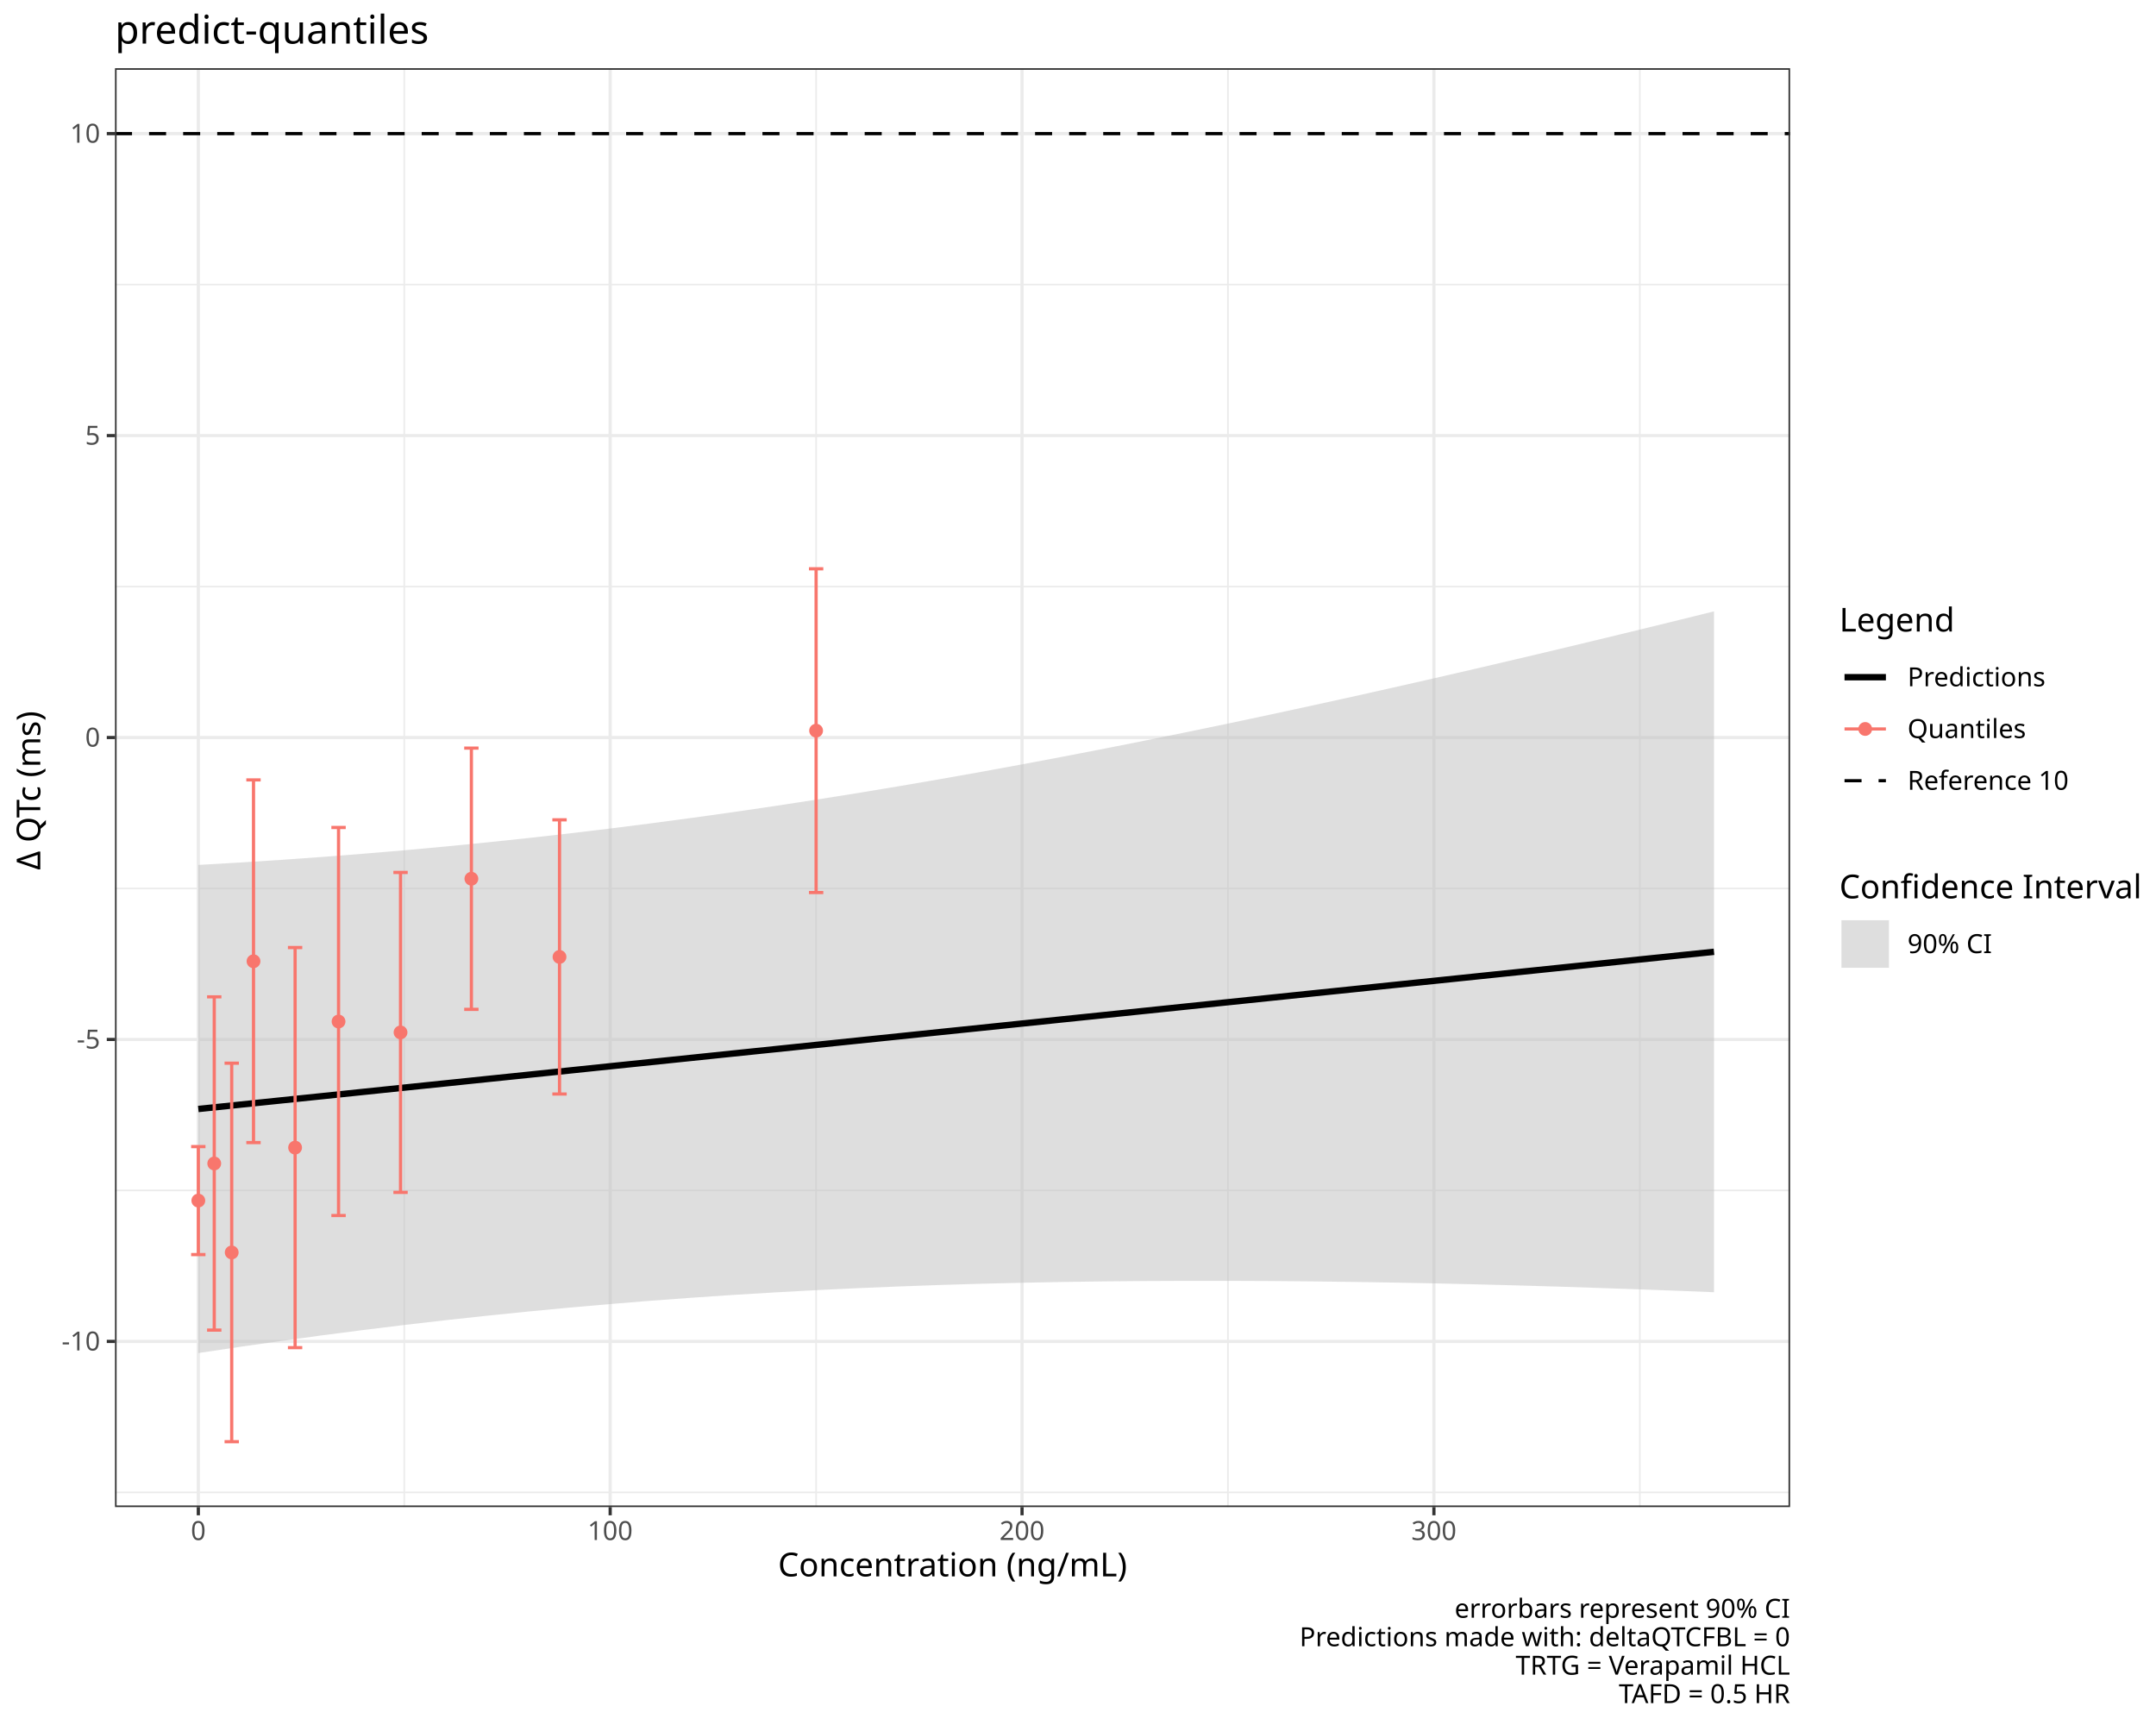
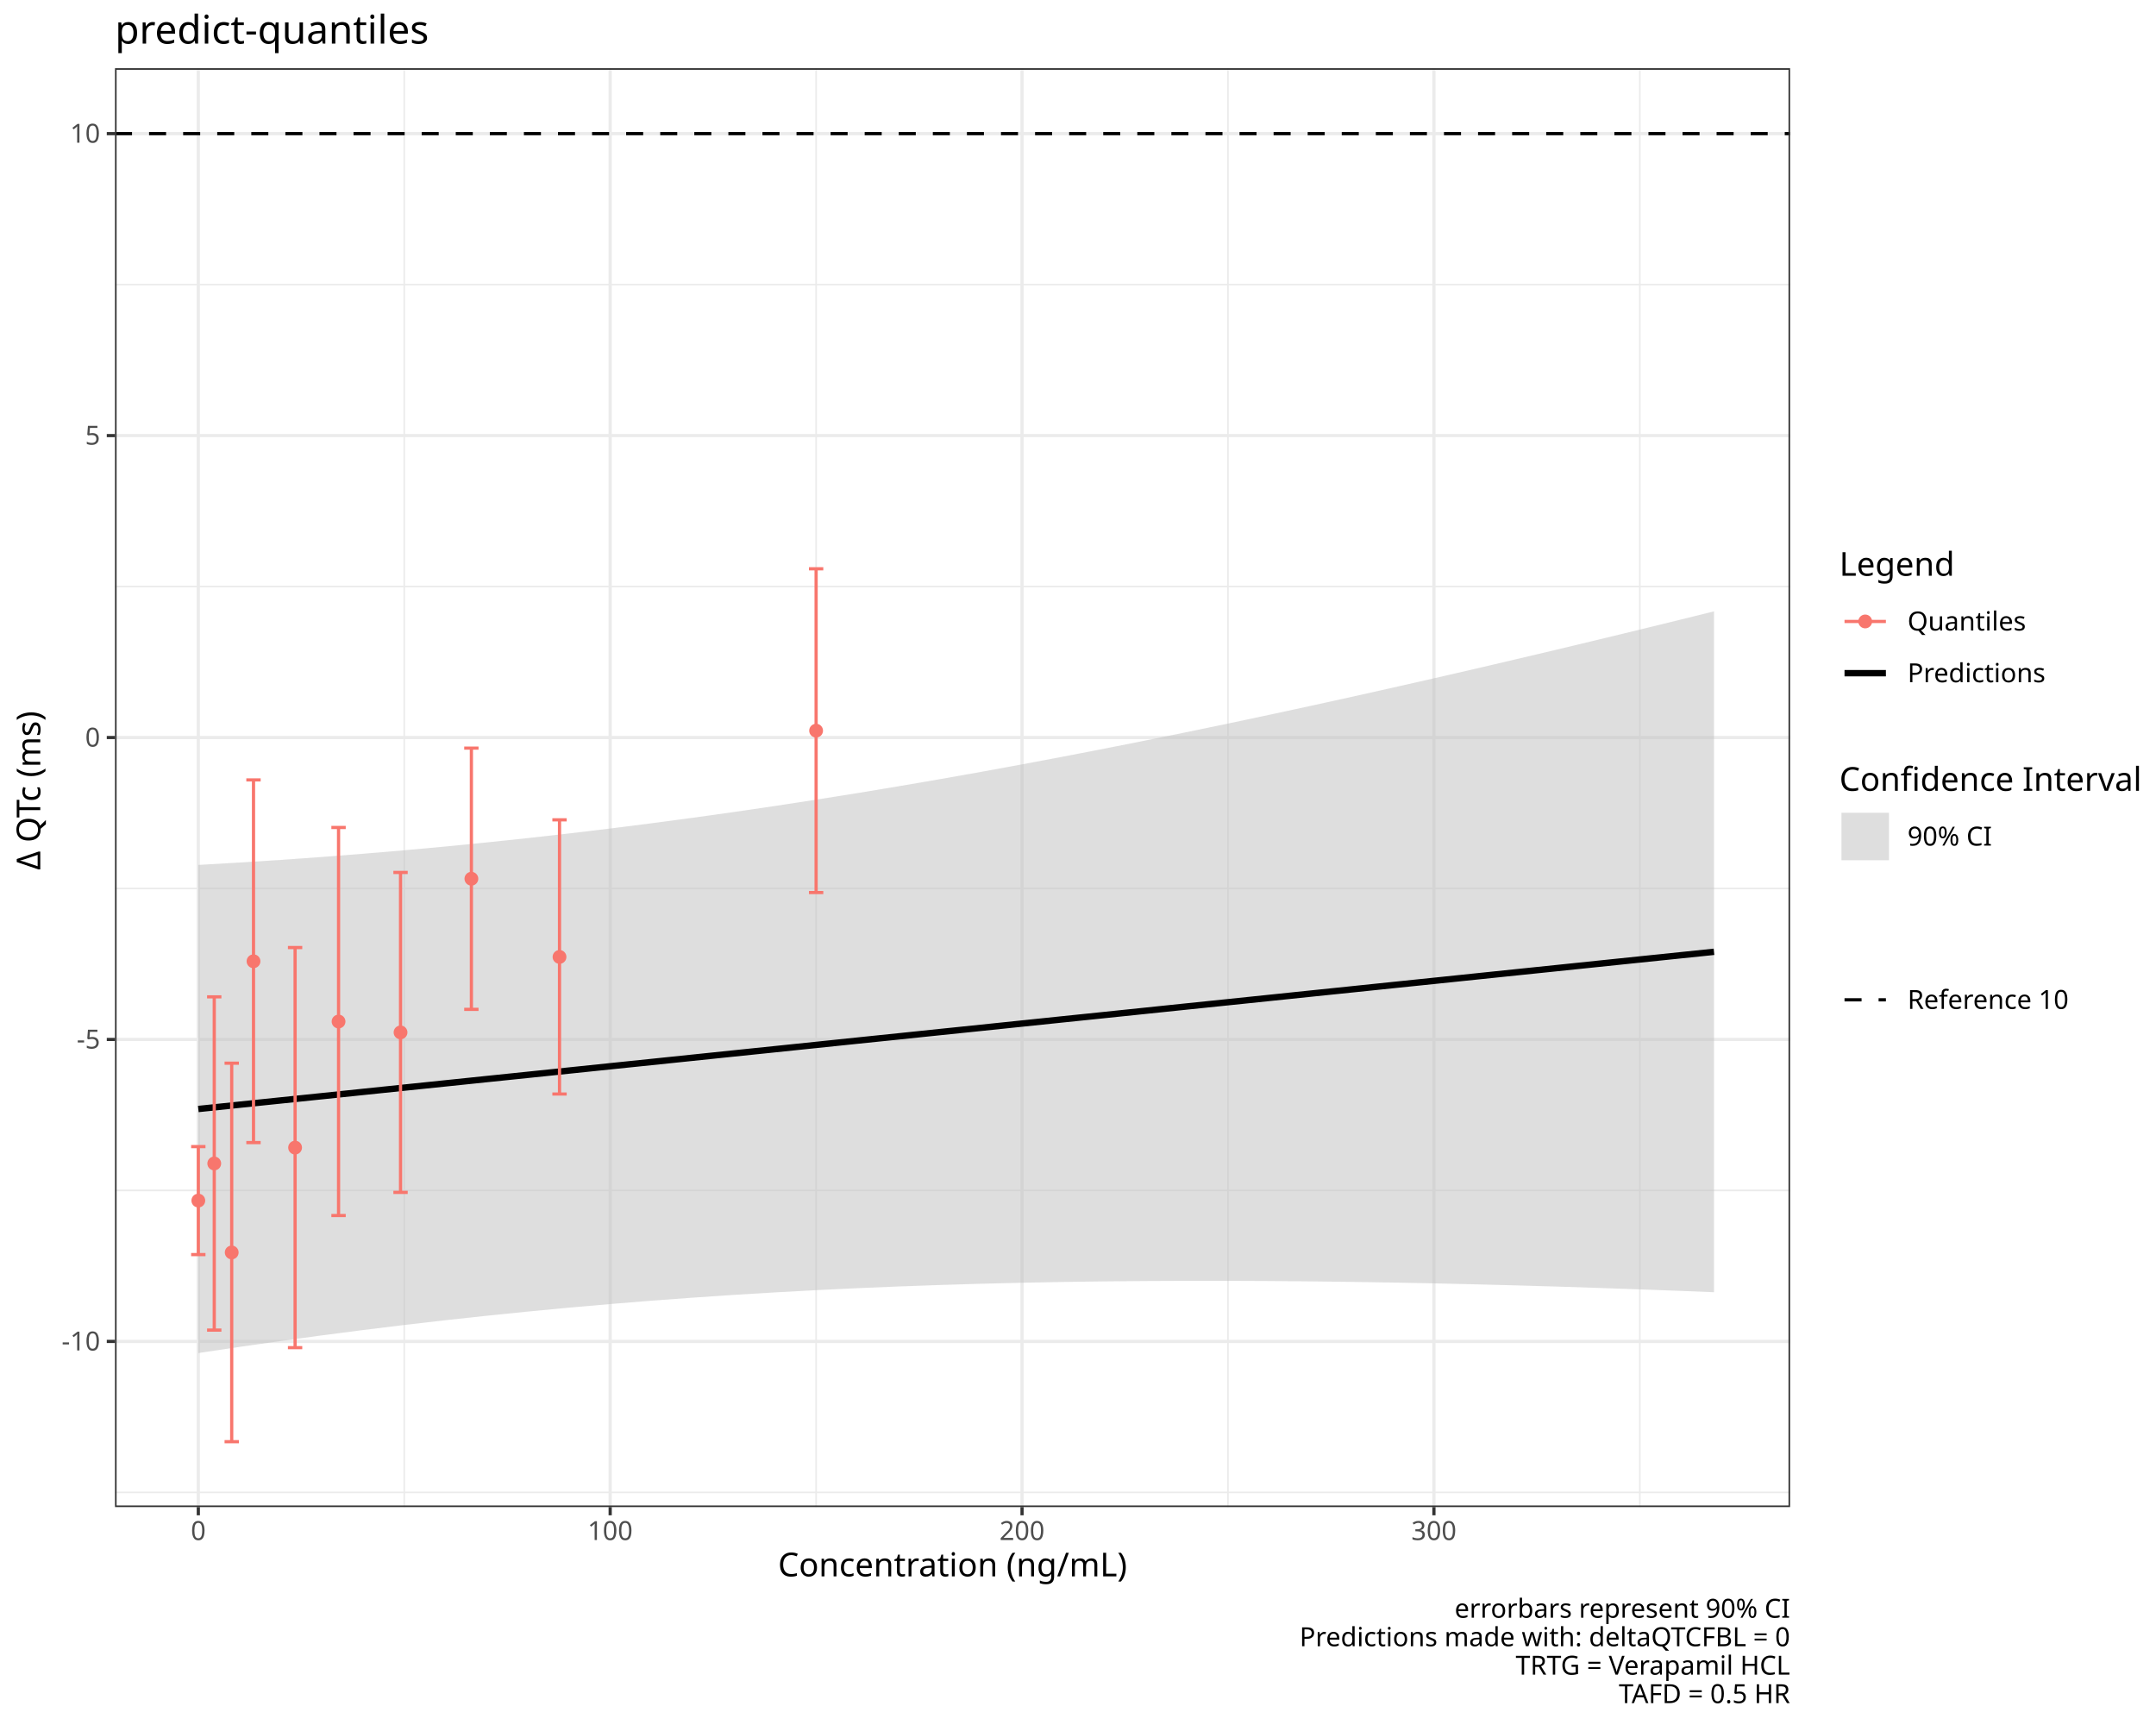
<svg xmlns="http://www.w3.org/2000/svg" class="svglite" data-engine-version="2.0" width="720.00pt" height="576.00pt" viewBox="0 0 720.00 576.00">
  <defs>
    <style type="text/css">
    .svglite line, .svglite polyline, .svglite polygon, .svglite path, .svglite rect, .svglite circle {
      fill: none;
      stroke: #000000;
      stroke-linecap: round;
      stroke-linejoin: round;
      stroke-miterlimit: 10.00;
    }
  </style>
  </defs>
  <rect width="100%" height="100%" style="stroke: none; fill: #FFFFFF;" />
  <defs>
    <clipPath id="cpMC4wMHw3MjAuMDB8MC4wMHw1NzYuMDA=">
      <rect x="0.00" y="0.00" width="720.00" height="576.00" />
    </clipPath>
  </defs>
  <g clip-path="url(#cpMC4wMHw3MjAuMDB8MC4wMHw1NzYuMDA=)">
    <rect x="0.00" y="0.00" width="720.00" height="576.00" style="stroke-width: 1.07; stroke: #FFFFFF; fill: #FFFFFF;" />
  </g>
  <defs>
    <clipPath id="cpMzguNDB8NTk3LjgxfDIyLjc4fDUwMy4yNA==">
      <rect x="38.40" y="22.78" width="559.41" height="480.45" />
    </clipPath>
  </defs>
  <g clip-path="url(#cpMzguNDB8NTk3LjgxfDIyLjc4fDUwMy4yNA==)">
    <rect x="38.40" y="22.78" width="559.41" height="480.45" style="stroke-width: 1.07; stroke: none; fill: #FFFFFF;" />
    <polyline points="38.40,498.33 597.81,498.33 " style="stroke-width: 0.53; stroke: #EBEBEB; stroke-linecap: butt;" />
    <polyline points="38.40,397.50 597.81,397.50 " style="stroke-width: 0.53; stroke: #EBEBEB; stroke-linecap: butt;" />
    <polyline points="38.40,296.68 597.81,296.68 " style="stroke-width: 0.53; stroke: #EBEBEB; stroke-linecap: butt;" />
    <polyline points="38.40,195.86 597.81,195.86 " style="stroke-width: 0.53; stroke: #EBEBEB; stroke-linecap: butt;" />
    <polyline points="38.40,95.03 597.81,95.03 " style="stroke-width: 0.53; stroke: #EBEBEB; stroke-linecap: butt;" />
    <polyline points="135.00,503.24 135.00,22.78 " style="stroke-width: 0.53; stroke: #EBEBEB; stroke-linecap: butt;" />
    <polyline points="272.54,503.24 272.54,22.78 " style="stroke-width: 0.53; stroke: #EBEBEB; stroke-linecap: butt;" />
    <polyline points="410.08,503.24 410.08,22.78 " style="stroke-width: 0.53; stroke: #EBEBEB; stroke-linecap: butt;" />
    <polyline points="547.63,503.24 547.63,22.78 " style="stroke-width: 0.53; stroke: #EBEBEB; stroke-linecap: butt;" />
    <polyline points="38.40,447.92 597.81,447.92 " style="stroke-width: 1.07; stroke: #EBEBEB; stroke-linecap: butt;" />
    <polyline points="38.40,347.09 597.81,347.09 " style="stroke-width: 1.07; stroke: #EBEBEB; stroke-linecap: butt;" />
    <polyline points="38.40,246.27 597.81,246.27 " style="stroke-width: 1.07; stroke: #EBEBEB; stroke-linecap: butt;" />
    <polyline points="38.40,145.45 597.81,145.45 " style="stroke-width: 1.07; stroke: #EBEBEB; stroke-linecap: butt;" />
    <polyline points="38.40,44.62 597.81,44.62 " style="stroke-width: 1.07; stroke: #EBEBEB; stroke-linecap: butt;" />
    <polyline points="66.23,503.24 66.23,22.78 " style="stroke-width: 1.07; stroke: #EBEBEB; stroke-linecap: butt;" />
    <polyline points="203.77,503.24 203.77,22.78 " style="stroke-width: 1.07; stroke: #EBEBEB; stroke-linecap: butt;" />
    <polyline points="341.31,503.24 341.31,22.78 " style="stroke-width: 1.07; stroke: #EBEBEB; stroke-linecap: butt;" />
    <polyline points="478.86,503.24 478.86,22.78 " style="stroke-width: 1.07; stroke: #EBEBEB; stroke-linecap: butt;" />
    <polygon points="66.23,288.81 67.46,288.74 79.98,288.01 93.74,287.13 107.49,286.15 121.24,285.08 135.00,283.92 148.75,282.66 162.51,281.30 176.26,279.85 190.02,278.30 203.77,276.65 217.52,274.91 231.28,273.07 245.03,271.15 258.79,269.13 272.54,267.02 286.30,264.83 300.05,262.55 313.80,260.19 327.56,257.75 341.31,255.23 355.07,252.64 368.82,249.98 382.58,247.25 396.33,244.46 410.08,241.61 423.84,238.69 437.59,235.72 451.35,232.70 465.10,229.62 478.86,226.50 492.61,223.33 506.37,220.11 520.12,216.86 533.87,213.56 547.63,210.23 561.38,206.86 572.39,204.14 572.39,431.49 561.38,431.05 547.63,430.54 533.87,430.06 520.12,429.61 506.37,429.21 492.61,428.85 478.86,428.53 465.10,428.26 451.35,428.04 437.59,427.87 423.84,427.75 410.08,427.69 396.33,427.69 382.58,427.75 368.82,427.87 355.07,428.06 341.31,428.33 327.56,428.66 313.80,429.08 300.05,429.57 286.30,430.14 272.54,430.80 258.79,431.55 245.03,432.38 231.28,433.31 217.52,434.32 203.77,435.44 190.02,436.64 176.26,437.95 162.51,439.35 148.75,440.84 135.00,442.43 121.24,444.12 107.49,445.90 93.74,447.78 79.98,449.75 67.46,451.62 66.23,451.81 " style="stroke-width: 0.00; stroke: none; stroke-linecap: butt; fill: #BEBEBE; fill-opacity: 0.50;" />
    <polyline points="66.23,288.81 67.46,288.74 79.98,288.01 93.74,287.13 107.49,286.15 121.24,285.08 135.00,283.92 148.75,282.66 162.51,281.30 176.26,279.85 190.02,278.30 203.77,276.65 217.52,274.91 231.28,273.07 245.03,271.15 258.79,269.13 272.54,267.02 286.30,264.83 300.05,262.55 313.80,260.19 327.56,257.75 341.31,255.23 355.07,252.64 368.82,249.98 382.58,247.25 396.33,244.46 410.08,241.61 423.84,238.69 437.59,235.72 451.35,232.70 465.10,229.62 478.86,226.50 492.61,223.33 506.37,220.11 520.12,216.86 533.87,213.56 547.63,210.23 561.38,206.86 572.39,204.14 " style="stroke-width: 1.07; stroke: none; stroke-linecap: butt;" />
    <polyline points="572.39,431.49 561.38,431.05 547.63,430.54 533.87,430.06 520.12,429.61 506.37,429.21 492.61,428.85 478.86,428.53 465.10,428.26 451.35,428.04 437.59,427.87 423.84,427.75 410.08,427.69 396.33,427.69 382.58,427.75 368.82,427.87 355.07,428.06 341.31,428.33 327.56,428.66 313.80,429.08 300.05,429.57 286.30,430.14 272.54,430.80 258.79,431.55 245.03,432.38 231.28,433.31 217.52,434.32 203.77,435.44 190.02,436.64 176.26,437.95 162.51,439.35 148.75,440.84 135.00,442.43 121.24,444.12 107.49,445.90 93.74,447.78 79.98,449.75 67.46,451.62 66.23,451.81 " style="stroke-width: 1.07; stroke: none; stroke-linecap: butt;" />
    <polyline points="66.23,370.31 67.46,370.18 79.98,368.88 93.74,367.45 107.49,366.03 121.24,364.60 135.00,363.17 148.75,361.75 162.51,360.32 176.26,358.90 190.02,357.47 203.77,356.04 217.52,354.62 231.28,353.19 245.03,351.76 258.79,350.34 272.54,348.91 286.30,347.48 300.05,346.06 313.80,344.63 327.56,343.21 341.31,341.78 355.07,340.35 368.82,338.93 382.58,337.50 396.33,336.07 410.08,334.65 423.84,333.22 437.59,331.79 451.35,330.37 465.10,328.94 478.86,327.52 492.61,326.09 506.37,324.66 520.12,323.24 533.87,321.81 547.63,320.38 561.38,318.96 572.39,317.82 " style="stroke-width: 2.13; stroke-linecap: butt;" />
    <circle cx="66.23" cy="400.89" r="1.95" style="stroke-width: 0.71; stroke: #F8766D; fill: #F8766D;" />
    <circle cx="71.55" cy="388.50" r="1.95" style="stroke-width: 0.71; stroke: #F8766D; fill: #F8766D;" />
    <circle cx="77.38" cy="418.21" r="1.95" style="stroke-width: 0.71; stroke: #F8766D; fill: #F8766D;" />
    <circle cx="84.66" cy="320.98" r="1.95" style="stroke-width: 0.71; stroke: #F8766D; fill: #F8766D;" />
    <circle cx="98.55" cy="383.20" r="1.95" style="stroke-width: 0.71; stroke: #F8766D; fill: #F8766D;" />
    <circle cx="113.06" cy="341.10" r="1.95" style="stroke-width: 0.71; stroke: #F8766D; fill: #F8766D;" />
    <circle cx="133.76" cy="344.74" r="1.95" style="stroke-width: 0.71; stroke: #F8766D; fill: #F8766D;" />
    <circle cx="157.42" cy="293.42" r="1.95" style="stroke-width: 0.71; stroke: #F8766D; fill: #F8766D;" />
    <circle cx="186.85" cy="319.53" r="1.95" style="stroke-width: 0.71; stroke: #F8766D; fill: #F8766D;" />
    <circle cx="272.54" cy="243.98" r="1.95" style="stroke-width: 0.71; stroke: #F8766D; fill: #F8766D;" />
    <polyline points="63.83,382.86 68.62,382.86 " style="stroke-width: 1.07; stroke: #F8766D; stroke-linecap: butt;" />
    <polyline points="66.23,382.86 66.23,418.92 " style="stroke-width: 1.07; stroke: #F8766D; stroke-linecap: butt;" />
    <polyline points="63.83,418.92 68.62,418.92 " style="stroke-width: 1.07; stroke: #F8766D; stroke-linecap: butt;" />
    <polyline points="69.15,332.86 73.94,332.86 " style="stroke-width: 1.07; stroke: #F8766D; stroke-linecap: butt;" />
    <polyline points="71.55,332.86 71.55,444.13 " style="stroke-width: 1.07; stroke: #F8766D; stroke-linecap: butt;" />
    <polyline points="69.15,444.13 73.94,444.13 " style="stroke-width: 1.07; stroke: #F8766D; stroke-linecap: butt;" />
    <polyline points="74.99,355.01 79.78,355.01 " style="stroke-width: 1.07; stroke: #F8766D; stroke-linecap: butt;" />
    <polyline points="77.38,355.01 77.38,481.40 " style="stroke-width: 1.07; stroke: #F8766D; stroke-linecap: butt;" />
    <polyline points="74.99,481.40 79.78,481.40 " style="stroke-width: 1.07; stroke: #F8766D; stroke-linecap: butt;" />
    <polyline points="82.26,260.42 87.05,260.42 " style="stroke-width: 1.07; stroke: #F8766D; stroke-linecap: butt;" />
    <polyline points="84.66,260.42 84.66,381.53 " style="stroke-width: 1.07; stroke: #F8766D; stroke-linecap: butt;" />
    <polyline points="82.26,381.53 87.05,381.53 " style="stroke-width: 1.07; stroke: #F8766D; stroke-linecap: butt;" />
    <polyline points="96.15,316.39 100.94,316.39 " style="stroke-width: 1.07; stroke: #F8766D; stroke-linecap: butt;" />
    <polyline points="98.55,316.39 98.55,450.00 " style="stroke-width: 1.07; stroke: #F8766D; stroke-linecap: butt;" />
    <polyline points="96.15,450.00 100.94,450.00 " style="stroke-width: 1.07; stroke: #F8766D; stroke-linecap: butt;" />
    <polyline points="110.66,276.31 115.46,276.31 " style="stroke-width: 1.07; stroke: #F8766D; stroke-linecap: butt;" />
    <polyline points="113.06,276.31 113.06,405.88 " style="stroke-width: 1.07; stroke: #F8766D; stroke-linecap: butt;" />
    <polyline points="110.66,405.88 115.46,405.88 " style="stroke-width: 1.07; stroke: #F8766D; stroke-linecap: butt;" />
    <polyline points="131.37,291.32 136.16,291.32 " style="stroke-width: 1.07; stroke: #F8766D; stroke-linecap: butt;" />
    <polyline points="133.76,291.32 133.76,398.15 " style="stroke-width: 1.07; stroke: #F8766D; stroke-linecap: butt;" />
    <polyline points="131.37,398.15 136.16,398.15 " style="stroke-width: 1.07; stroke: #F8766D; stroke-linecap: butt;" />
    <polyline points="155.02,249.80 159.81,249.80 " style="stroke-width: 1.07; stroke: #F8766D; stroke-linecap: butt;" />
    <polyline points="157.42,249.80 157.42,337.04 " style="stroke-width: 1.07; stroke: #F8766D; stroke-linecap: butt;" />
    <polyline points="155.02,337.04 159.81,337.04 " style="stroke-width: 1.07; stroke: #F8766D; stroke-linecap: butt;" />
    <polyline points="184.46,273.76 189.25,273.76 " style="stroke-width: 1.07; stroke: #F8766D; stroke-linecap: butt;" />
    <polyline points="186.85,273.76 186.85,365.31 " style="stroke-width: 1.07; stroke: #F8766D; stroke-linecap: butt;" />
    <polyline points="184.46,365.31 189.25,365.31 " style="stroke-width: 1.07; stroke: #F8766D; stroke-linecap: butt;" />
    <polyline points="270.15,189.93 274.94,189.93 " style="stroke-width: 1.07; stroke: #F8766D; stroke-linecap: butt;" />
    <polyline points="272.54,189.93 272.54,298.03 " style="stroke-width: 1.07; stroke: #F8766D; stroke-linecap: butt;" />
    <polyline points="270.15,298.03 274.94,298.03 " style="stroke-width: 1.07; stroke: #F8766D; stroke-linecap: butt;" />
    <line x1="38.40" y1="44.62" x2="597.81" y2="44.62" style="stroke-width: 1.07; stroke-dasharray: 5.69,5.69; stroke-linecap: butt;" />
    <rect x="38.40" y="22.78" width="559.41" height="480.45" style="stroke-width: 1.07; stroke: #333333;" />
  </g>
  <g clip-path="url(#cpMC4wMHw3MjAuMDB8MC4wMHw1NzYuMDA=)">
    <text x="33.47" y="450.94" text-anchor="end" style="font-size: 8.80px; fill: #4D4D4D; font-family: sans;" textLength="12.72px" lengthAdjust="spacingAndGlyphs">-10</text>
    <text x="33.47" y="350.12" text-anchor="end" style="font-size: 8.80px; fill: #4D4D4D; font-family: sans;" textLength="7.82px" lengthAdjust="spacingAndGlyphs">-5</text>
    <text x="33.47" y="249.30" text-anchor="end" style="font-size: 8.80px; fill: #4D4D4D; font-family: sans;" textLength="4.89px" lengthAdjust="spacingAndGlyphs">0</text>
    <text x="33.47" y="148.47" text-anchor="end" style="font-size: 8.80px; fill: #4D4D4D; font-family: sans;" textLength="4.89px" lengthAdjust="spacingAndGlyphs">5</text>
    <text x="33.47" y="47.65" text-anchor="end" style="font-size: 8.80px; fill: #4D4D4D; font-family: sans;" textLength="9.79px" lengthAdjust="spacingAndGlyphs">10</text>
    <polyline points="35.66,447.92 38.40,447.92 " style="stroke-width: 1.07; stroke: #333333; stroke-linecap: butt;" />
    <polyline points="35.66,347.09 38.40,347.09 " style="stroke-width: 1.07; stroke: #333333; stroke-linecap: butt;" />
    <polyline points="35.66,246.27 38.40,246.27 " style="stroke-width: 1.07; stroke: #333333; stroke-linecap: butt;" />
    <polyline points="35.66,145.45 38.40,145.45 " style="stroke-width: 1.07; stroke: #333333; stroke-linecap: butt;" />
    <polyline points="35.66,44.62 38.40,44.62 " style="stroke-width: 1.07; stroke: #333333; stroke-linecap: butt;" />
    <polyline points="66.23,505.98 66.23,503.24 " style="stroke-width: 1.07; stroke: #333333; stroke-linecap: butt;" />
    <polyline points="203.77,505.98 203.77,503.24 " style="stroke-width: 1.07; stroke: #333333; stroke-linecap: butt;" />
    <polyline points="341.31,505.98 341.31,503.24 " style="stroke-width: 1.07; stroke: #333333; stroke-linecap: butt;" />
    <polyline points="478.86,505.98 478.86,503.24 " style="stroke-width: 1.07; stroke: #333333; stroke-linecap: butt;" />
    <text x="66.23" y="514.23" text-anchor="middle" style="font-size: 8.80px; fill: #4D4D4D; font-family: sans;" textLength="4.89px" lengthAdjust="spacingAndGlyphs">0</text>
    <text x="203.77" y="514.23" text-anchor="middle" style="font-size: 8.80px; fill: #4D4D4D; font-family: sans;" textLength="14.68px" lengthAdjust="spacingAndGlyphs">100</text>
    <text x="341.31" y="514.23" text-anchor="middle" style="font-size: 8.80px; fill: #4D4D4D; font-family: sans;" textLength="14.68px" lengthAdjust="spacingAndGlyphs">200</text>
    <text x="478.86" y="514.23" text-anchor="middle" style="font-size: 8.80px; fill: #4D4D4D; font-family: sans;" textLength="14.68px" lengthAdjust="spacingAndGlyphs">300</text>
    <text x="318.11" y="526.36" text-anchor="middle" style="font-size: 11.00px; font-family: sans;" textLength="109.45px" lengthAdjust="spacingAndGlyphs">Concentration (ng/mL)</text>
    <text transform="translate(13.45,290.53) rotate(-90)" style="font-size: 11.00px; font-family: sans;" textLength="6.45px" lengthAdjust="spacingAndGlyphs">Δ</text>
    <text transform="translate(13.45,284.08) rotate(-90)" style="font-size: 11.00px; font-family: sans;" textLength="2.75px" lengthAdjust="spacingAndGlyphs"> </text>
    <text transform="translate(13.45,281.33) rotate(-90)" style="font-size: 11.00px; font-family: sans;" textLength="45.84px" lengthAdjust="spacingAndGlyphs">QTc (ms)</text>
-     <rect x="608.77" y="196.68" width="86.56" height="78.13" style="stroke-width: 1.07; stroke: none; fill: #FFFFFF;" />
-     <text x="614.25" y="210.87" style="font-size: 11.00px; font-family: sans;" textLength="36.71px" lengthAdjust="spacingAndGlyphs">Legend</text>
-     <rect x="614.25" y="217.49" width="17.28" height="17.28" style="stroke-width: 1.07; stroke: none; fill: #FFFFFF;" />
-     <line x1="615.98" y1="226.13" x2="629.80" y2="226.13" style="stroke-width: 2.13; stroke-linecap: butt;" />
-     <rect x="614.25" y="234.77" width="17.28" height="17.28" style="stroke-width: 1.07; stroke: none; fill: #FFFFFF;" />
-     <circle cx="622.89" cy="243.41" r="1.95" style="stroke-width: 0.71; stroke: #F8766D; fill: #F8766D;" />
-     <line x1="615.98" y1="243.41" x2="629.80" y2="243.41" style="stroke-width: 1.07; stroke: #F8766D; stroke-linecap: butt;" />
-     <rect x="614.25" y="252.05" width="17.28" height="17.28" style="stroke-width: 1.07; stroke: none; fill: #FFFFFF;" />
-     <line x1="615.98" y1="260.69" x2="629.80" y2="260.69" style="stroke-width: 1.07; stroke-dasharray: 5.69,5.69; stroke-linecap: butt;" />
-     <text x="637.01" y="229.16" style="font-size: 8.80px; font-family: sans;" textLength="43.54px" lengthAdjust="spacingAndGlyphs">Predictions</text>
-     <text x="637.01" y="246.44" style="font-size: 8.80px; font-family: sans;" textLength="37.18px" lengthAdjust="spacingAndGlyphs">Quantiles</text>
-     <text x="637.01" y="263.72" style="font-size: 8.80px; font-family: sans;" textLength="52.84px" lengthAdjust="spacingAndGlyphs">Reference 10</text>
-     <rect x="608.77" y="285.77" width="105.75" height="43.57" style="stroke-width: 1.07; stroke: none; fill: #FFFFFF;" />
-     <text x="614.25" y="299.96" style="font-size: 11.00px; font-family: sans;" textLength="94.79px" lengthAdjust="spacingAndGlyphs">Confidence Interval</text>
-     <rect x="614.25" y="306.58" width="17.28" height="17.28" style="stroke-width: 1.07; stroke: none; fill: #FFFFFF;" />
-     <rect x="614.96" y="307.29" width="15.86" height="15.86" style="stroke-width: 1.07; stroke: none; stroke-linecap: butt; fill: #BEBEBE; fill-opacity: 0.50;" />
-     <text x="637.01" y="318.25" style="font-size: 8.80px; font-family: sans;" textLength="28.86px" lengthAdjust="spacingAndGlyphs">90% CI</text>
+     <rect x="608.77" y="178.05" width="77.26" height="60.85" style="stroke-width: 1.07; stroke: none; fill: #FFFFFF;" />
+     <text x="614.25" y="192.25" style="font-size: 11.00px; font-family: sans;" textLength="36.71px" lengthAdjust="spacingAndGlyphs">Legend</text>
+     <rect x="614.25" y="198.87" width="17.28" height="17.28" style="stroke-width: 1.07; stroke: none; fill: #FFFFFF;" />
+     <circle cx="622.89" cy="207.51" r="1.95" style="stroke-width: 0.71; stroke: #F8766D; fill: #F8766D;" />
+     <line x1="615.98" y1="207.51" x2="629.80" y2="207.51" style="stroke-width: 1.07; stroke: #F8766D; stroke-linecap: butt;" />
+     <rect x="614.25" y="216.15" width="17.28" height="17.28" style="stroke-width: 1.07; stroke: none; fill: #FFFFFF;" />
+     <line x1="615.98" y1="224.79" x2="629.80" y2="224.79" style="stroke-width: 2.13; stroke-linecap: butt;" />
+     <text x="637.01" y="210.53" style="font-size: 8.80px; font-family: sans;" textLength="37.18px" lengthAdjust="spacingAndGlyphs">Quantiles</text>
+     <text x="637.01" y="227.81" style="font-size: 8.80px; font-family: sans;" textLength="43.54px" lengthAdjust="spacingAndGlyphs">Predictions</text>
+     <rect x="608.77" y="249.86" width="105.75" height="43.57" style="stroke-width: 1.07; stroke: none; fill: #FFFFFF;" />
+     <text x="614.25" y="264.06" style="font-size: 11.00px; font-family: sans;" textLength="94.79px" lengthAdjust="spacingAndGlyphs">Confidence Interval</text>
+     <rect x="614.25" y="270.68" width="17.28" height="17.28" style="stroke-width: 1.07; stroke: none; fill: #FFFFFF;" />
+     <rect x="614.96" y="271.39" width="15.86" height="15.86" style="stroke-width: 1.07; stroke: none; stroke-linecap: butt; fill: #BEBEBE; fill-opacity: 0.50;" />
+     <text x="637.01" y="282.35" style="font-size: 8.80px; font-family: sans;" textLength="28.86px" lengthAdjust="spacingAndGlyphs">90% CI</text>
+     <rect x="608.77" y="304.40" width="86.56" height="43.57" style="stroke-width: 1.07; stroke: none; fill: #FFFFFF;" />
+     <rect x="614.25" y="325.21" width="17.28" height="17.28" style="stroke-width: 1.07; stroke: none; fill: #FFFFFF;" />
+     <line x1="615.98" y1="333.85" x2="629.80" y2="333.85" style="stroke-width: 1.07; stroke-dasharray: 5.69,5.69; stroke-linecap: butt;" />
+     <text x="637.01" y="336.88" style="font-size: 8.80px; font-family: sans;" textLength="52.84px" lengthAdjust="spacingAndGlyphs">Reference 10</text>
    <text x="38.40" y="14.56" style="font-size: 13.20px; font-family: sans;" textLength="96.86px" lengthAdjust="spacingAndGlyphs">predict-quantiles</text>
    <text x="597.81" y="540.18" text-anchor="end" style="font-size: 8.80px; font-family: sans;" textLength="109.08px" lengthAdjust="spacingAndGlyphs">errorbars represent 90% CI </text>
    <text x="597.81" y="549.69" text-anchor="end" style="font-size: 8.80px; font-family: sans;" textLength="159.71px" lengthAdjust="spacingAndGlyphs">Predictions made with: deltaQTCFBL = 0</text>
    <text x="597.81" y="559.19" text-anchor="end" style="font-size: 8.80px; font-family: sans;" textLength="96.11px" lengthAdjust="spacingAndGlyphs"> TRTG = Verapamil HCL</text>
    <text x="597.81" y="568.69" text-anchor="end" style="font-size: 8.80px; font-family: sans;" textLength="62.85px" lengthAdjust="spacingAndGlyphs"> TAFD = 0.5 HR</text>
  </g>
</svg>
